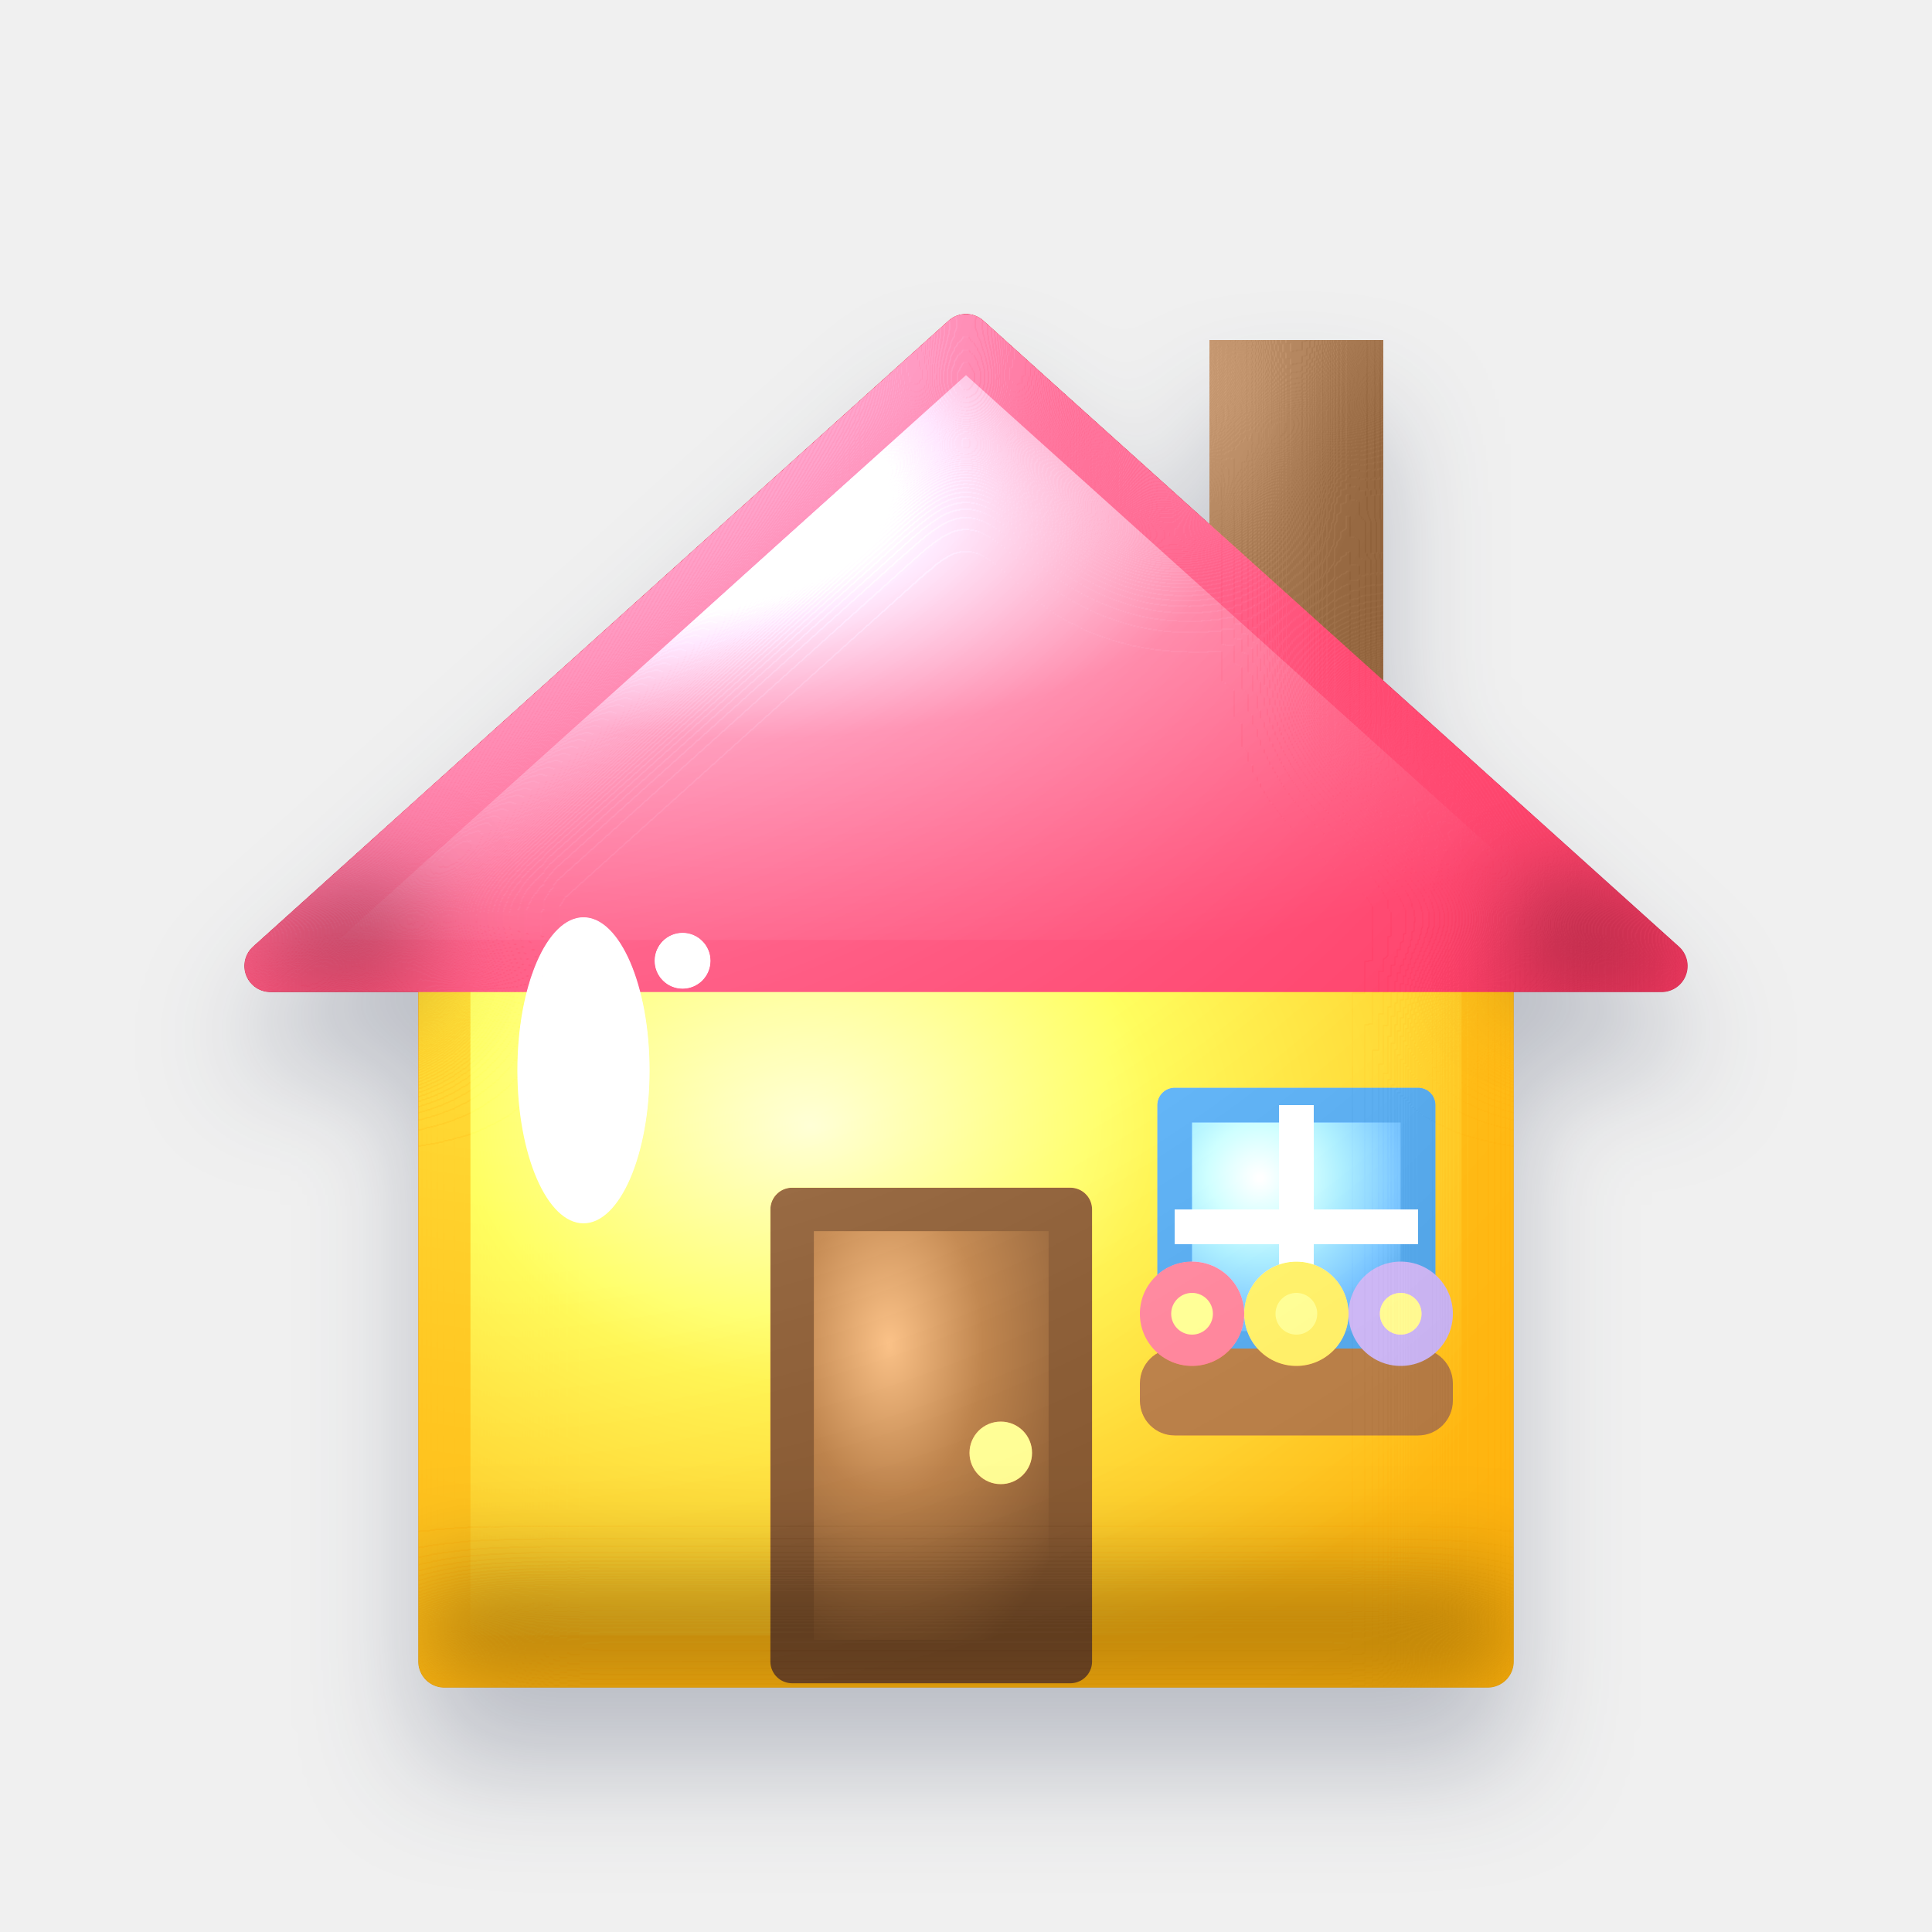
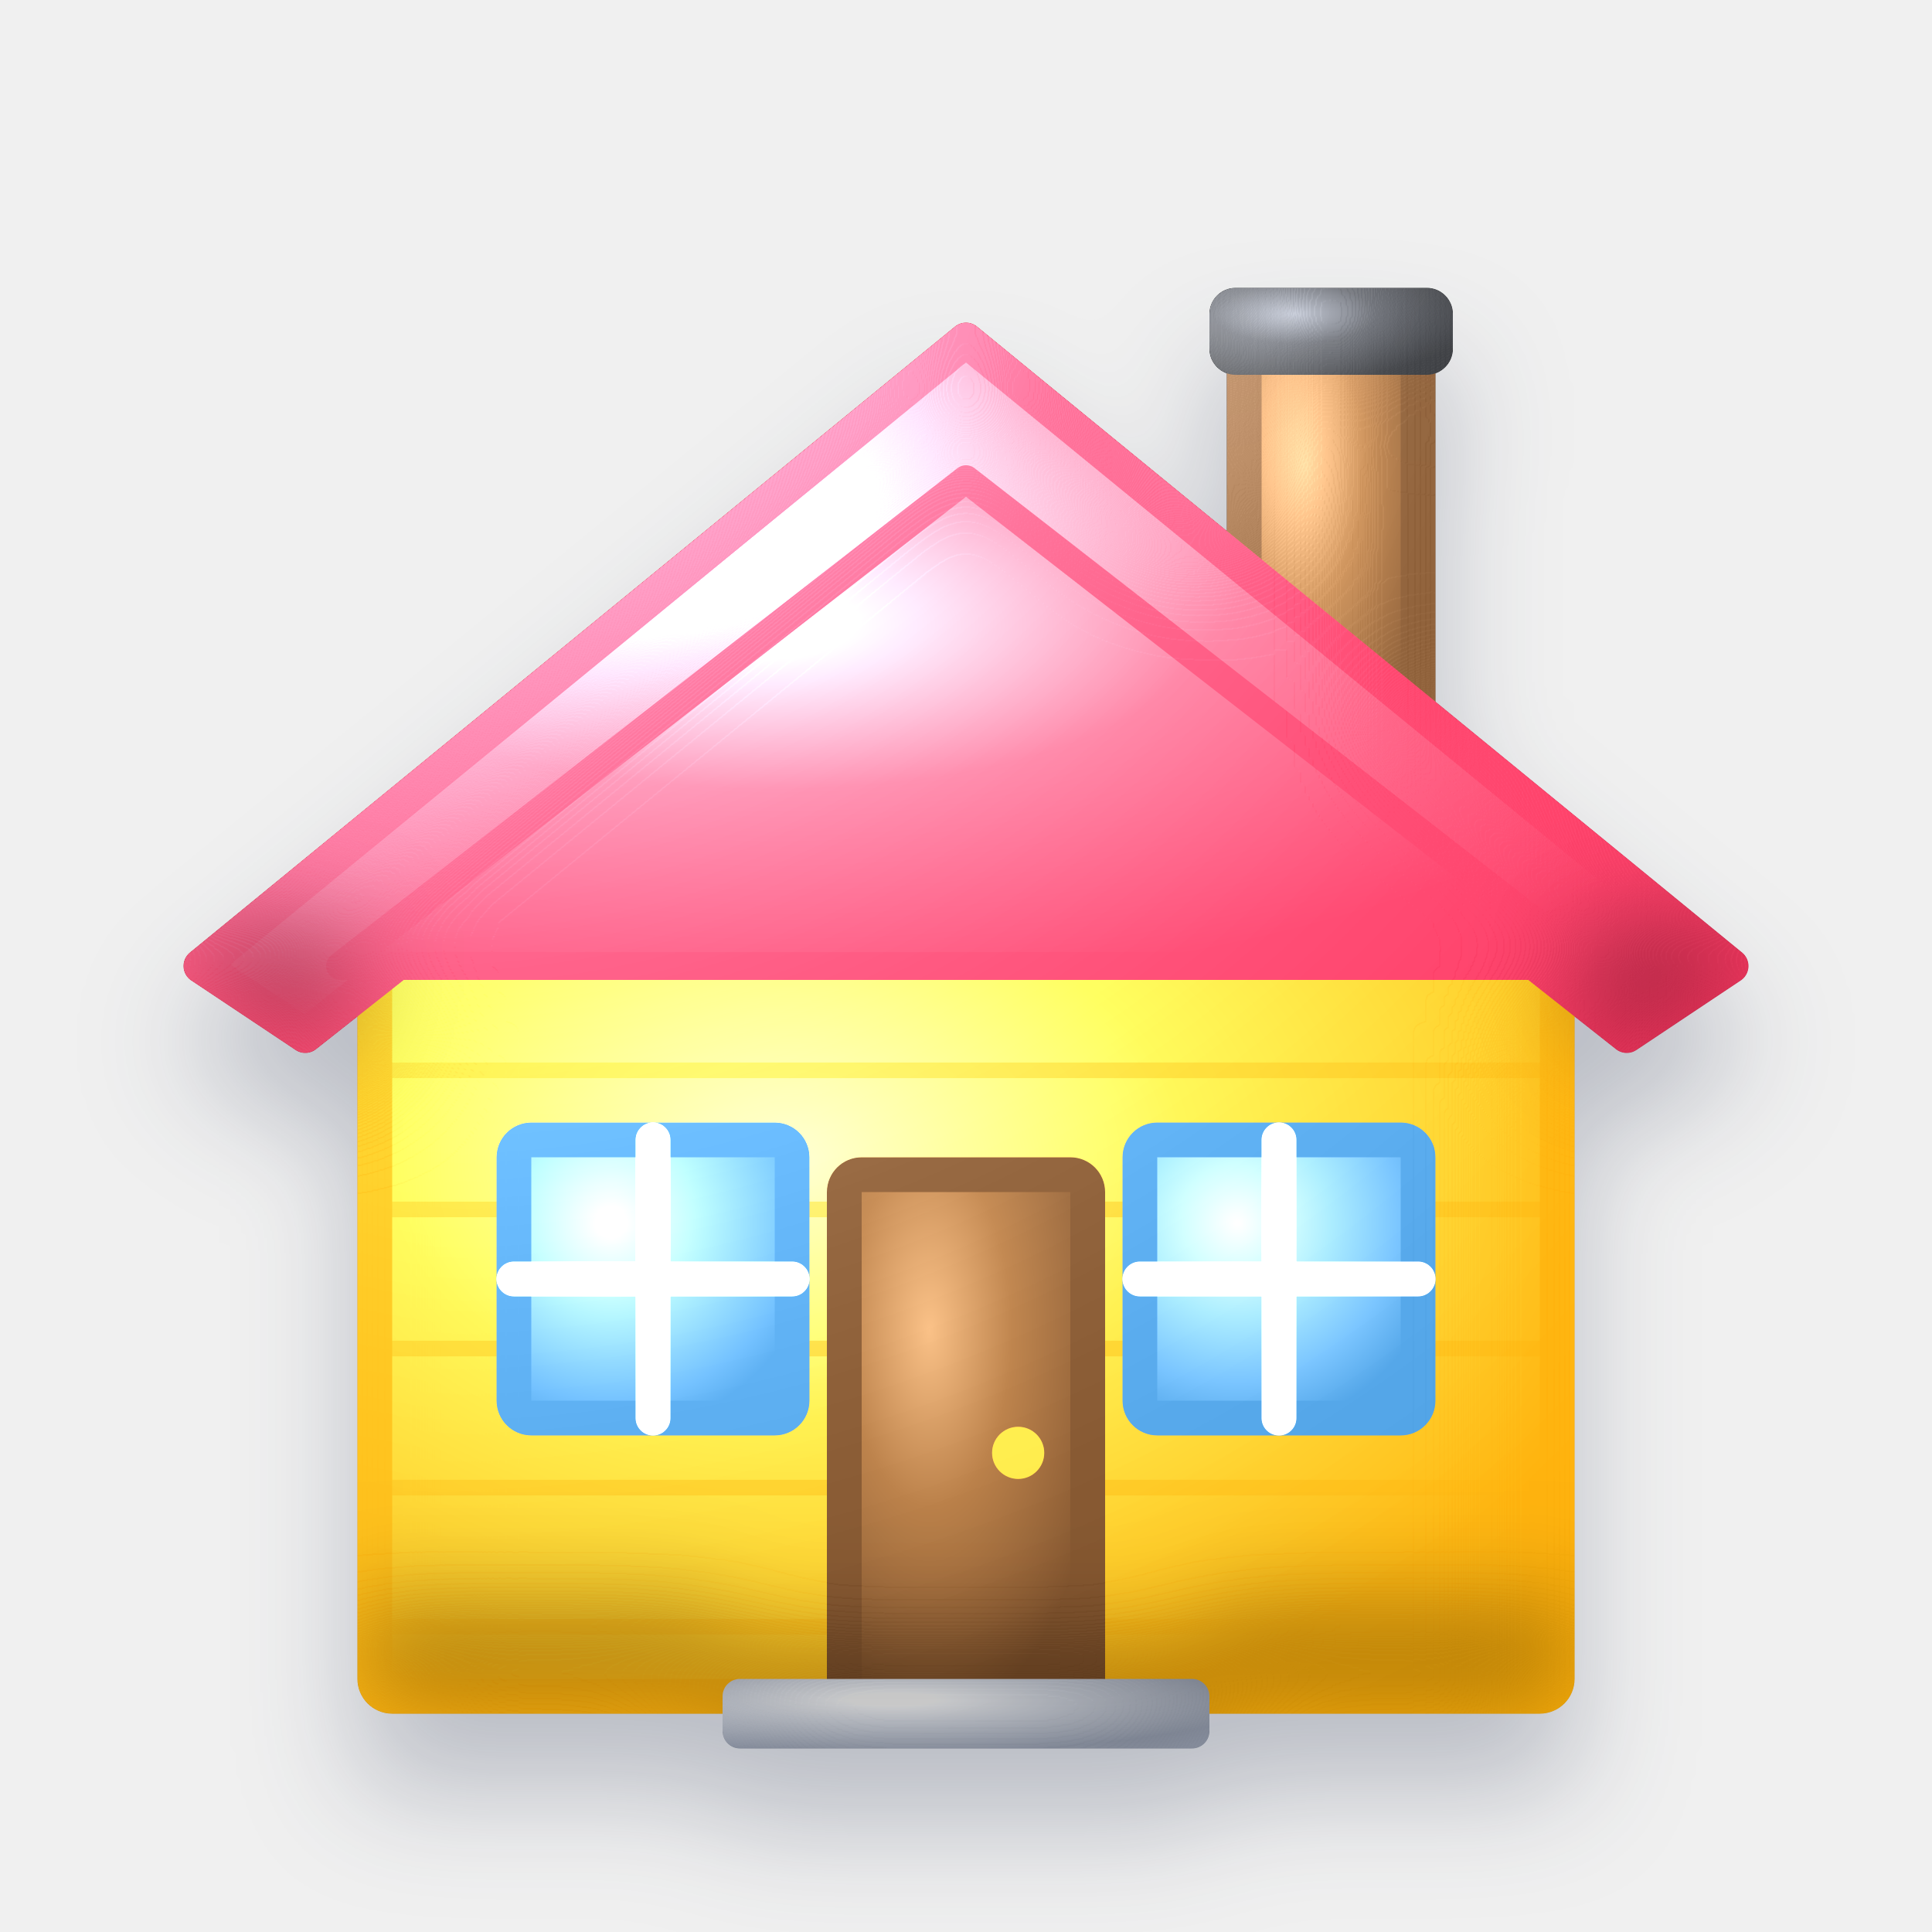
<svg xmlns="http://www.w3.org/2000/svg" viewBox="0 0 100 100">
  <defs>
    <radialGradient id="g" cx="35%" cy="30%" r="75%">
      <stop offset="0" stop-color="#FFF3A8" />
      <stop offset=".45" stop-color="#FFD233" />
      <stop offset="1" stop-color="#F2A500" />
    </radialGradient>
    <radialGradient id="f-leaf" cx="35%" cy="30%" r="75%">
      <stop offset="0" stop-color="#B6F5C6" />
      <stop offset=".45" stop-color="#3DDC6A" />
      <stop offset="1" stop-color="#1FA84A" />
    </radialGradient>
    <radialGradient id="f-wood" cx="35%" cy="30%" r="75%">
      <stop offset="0" stop-color="#D9A066" />
      <stop offset=".45" stop-color="#A0662F" />
      <stop offset="1" stop-color="#6E4019" />
    </radialGradient>
    <radialGradient id="f-glass" cx="35%" cy="30%" r="75%">
      <stop offset="0" stop-color="#E2F4FF" />
      <stop offset=".45" stop-color="#8FD0FF" />
      <stop offset="1" stop-color="#3D8FD1" />
    </radialGradient>
    <radialGradient id="f-tire" cx="35%" cy="30%" r="75%">
      <stop offset="0" stop-color="#7B808C" />
      <stop offset=".45" stop-color="#3A3D44" />
      <stop offset="1" stop-color="#1A1C20" />
    </radialGradient>
    <radialGradient id="f-steel" cx="35%" cy="30%" r="75%">
      <stop offset="0" stop-color="#FFFFFF" />
      <stop offset=".45" stop-color="#C9CED8" />
      <stop offset="1" stop-color="#8A92A3" />
    </radialGradient>
    <radialGradient id="f-gold" cx="35%" cy="30%" r="75%">
      <stop offset="0" stop-color="#FFF3A8" />
      <stop offset=".45" stop-color="#FFD233" />
      <stop offset="1" stop-color="#F2A500" />
    </radialGradient>
    <radialGradient id="f-flame" cx="35%" cy="30%" r="75%">
      <stop offset="0" stop-color="#FFE27A" />
      <stop offset=".45" stop-color="#FF9A2E" />
      <stop offset="1" stop-color="#E5531A" />
    </radialGradient>
    <radialGradient id="f-snow" cx="35%" cy="30%" r="75%">
      <stop offset="0" stop-color="#FFFFFF" />
      <stop offset=".45" stop-color="#FFFFFF" />
      <stop offset="1" stop-color="#AEB5C2" />
    </radialGradient>
    <radialGradient id="f-pink" cx="35%" cy="30%" r="75%">
      <stop offset="0" stop-color="#FFC7DA" />
      <stop offset=".45" stop-color="#FF8FB6" />
      <stop offset="1" stop-color="#D2577F" />
    </radialGradient>
    <radialGradient id="f-red" cx="35%" cy="30%" r="75%">
      <stop offset="0" stop-color="#FFC2CF" />
      <stop offset=".45" stop-color="#FF4D6D" />
      <stop offset="1" stop-color="#E0244C" />
    </radialGradient>
    <radialGradient id="f-blue" cx="35%" cy="30%" r="75%">
      <stop offset="0" stop-color="#BFE1FF" />
      <stop offset=".45" stop-color="#3D9BFF" />
      <stop offset="1" stop-color="#1F6FE6" />
    </radialGradient>
    <radialGradient id="f-sky" cx="35%" cy="30%" r="75%">
      <stop offset="0" stop-color="#FFFFFF" />
      <stop offset=".45" stop-color="#CFE9FF" />
      <stop offset="1" stop-color="#8DB8E0" />
    </radialGradient>
    <filter id="pf" x="-15%" y="-15%" width="130%" height="135%" color-interpolation-filters="sRGB">
      <feGaussianBlur in="SourceAlpha" stdDeviation="3.5" result="b" />
      <feSpecularLighting in="b" surfaceScale="6" specularConstant="1" specularExponent="18" lighting-color="#FFFFFF" result="s">
        <fePointLight x="22" y="0" z="70" />
      </feSpecularLighting>
      <feComposite in="s" in2="SourceAlpha" operator="in" result="si" />
      <feOffset in="SourceAlpha" dy="-6" result="up" />
      <feComposite in="SourceAlpha" in2="up" operator="out" result="rim" />
      <feGaussianBlur in="rim" stdDeviation="2.5" result="rimb" />
      <feFlood flood-color="#000" flood-opacity=".28" />
      <feComposite in2="rimb" operator="in" />
      <feComposite in2="SourceAlpha" operator="in" result="inner" />
      <feGaussianBlur in="SourceAlpha" stdDeviation="3" result="d0" />
      <feOffset in="d0" dy="4" result="d1" />
      <feFlood flood-color="#1E2A4A" flood-opacity=".25" />
      <feComposite in2="d1" operator="in" result="ds" />
      <feComposite in="SourceGraphic" in2="si" operator="arithmetic" k2="1" k3=".6" result="lit" />
      <feMerge>
        <feMergeNode in="ds" />
        <feMergeNode in="lit" />
        <feMergeNode in="inner" />
      </feMerge>
    </filter>
  </defs>
  <g filter="url(#pf)">
    <g transform="translate(50 50) scale(.9) translate(-50 -50)">
-       <path d="M20 46 L80 46 L80 90 L20 90 Z" fill="url(#g)" stroke="#F2A500" stroke-width="3" stroke-linejoin="round" stroke-linecap="round" />
-       <rect x="64" y="14" width="10" height="20" fill="#6E4019" />
-       <path d="M10 50 L50 14 L90 50 Z" fill="url(#f-red)" stroke="#E0244C" stroke-width="3" stroke-linejoin="round" stroke-linecap="round" />
-       <path d="M40 64 L56 64 L56 90 L40 90 Z" fill="url(#f-wood)" stroke="#6E4019" stroke-width="2.5" stroke-linejoin="round" stroke-linecap="round" />
-       <circle cx="52" cy="78" r="1.8" fill="#FFE27A" />
-       <path d="M62 58 L76 58 L76 72 L62 72 Z" fill="url(#f-glass)" stroke="#3D8FD1" stroke-width="2" stroke-linejoin="round" stroke-linecap="round" />
-       <path d="M69 58 L69 72 M62 65 L76 65" stroke="#fff" stroke-width="2" />
-       <ellipse cx="28" cy="56" rx="3.8" ry="8.8" fill="#fff" opacity=".75" transform="rotate(0 28 56)" />
-       <circle cx="33.7" cy="49.7" r="1.6" fill="#fff" opacity=".9" />
-       <rect x="60" y="72" width="18" height="5" rx="2" fill="#A0662F" />
-       <circle cx="63" cy="70" r="3" fill="#FF6B81" />
-       <circle cx="63" cy="70" r="1.2" fill="#FFE27A" />
-       <circle cx="69" cy="70" r="3" fill="#FFD54F" />
-       <circle cx="69" cy="70" r="1.2" fill="#FFE27A" />
-       <circle cx="75" cy="70" r="3" fill="#B39DDB" />
-       <circle cx="75" cy="70" r="1.2" fill="#FFE27A" />
+       <rect x="66" y="14" width="10" height="24" rx="1" fill="url(#f-wood)" stroke="#6E4019" stroke-width="2" />
+       <rect x="64" y="11" width="14" height="5" rx="1.5" fill="url(#f-tire)" />
+       <rect x="16" y="48" width="68" height="44" rx="1" fill="url(#g)" stroke="#F2A500" stroke-width="2" />
+       <path d="M16 56 H84" fill="none" stroke="#F2A500" stroke-width="0.9" stroke-linecap="round" stroke-linejoin="round" opacity="0.5" />
+       <path d="M16 64 H84" fill="none" stroke="#F2A500" stroke-width="0.9" stroke-linecap="round" stroke-linejoin="round" opacity="0.5" />
+       <path d="M16 72 H84" fill="none" stroke="#F2A500" stroke-width="0.9" stroke-linecap="round" stroke-linejoin="round" opacity="0.5" />
+       <path d="M16 80 H84" fill="none" stroke="#F2A500" stroke-width="0.9" stroke-linecap="round" stroke-linejoin="round" opacity="0.5" />
+       <path d="M16 88 H84" fill="none" stroke="#F2A500" stroke-width="0.9" stroke-linecap="round" stroke-linejoin="round" opacity="0.5" />
+       <path d="M6 50 L50 14 L94 50 L88 54 L50 24 L12 54 Z" fill="url(#f-red)" stroke="#E0244C" stroke-width="2" stroke-linejoin="round" stroke-linecap="round" />
+       <path d="M14 50 L50 22 L86 50 Z" fill="url(#f-red)" stroke="#E0244C" stroke-width="1.6" stroke-linejoin="round" stroke-linecap="round" />
+       <rect x="24" y="60" width="16" height="16" rx="1" fill="url(#f-glass)" stroke="#3D8FD1" stroke-width="2" />
+       <path d="M32 60 V76 M24 68 H40" fill="none" stroke="#FFFFFF" stroke-width="2" stroke-linecap="round" stroke-linejoin="round" opacity="1" />
+       <rect x="60" y="60" width="16" height="16" rx="1" fill="url(#f-glass)" stroke="#3D8FD1" stroke-width="2" />
+       <path d="M68 60 V76 M60 68 H76" fill="none" stroke="#FFFFFF" stroke-width="2" stroke-linecap="round" stroke-linejoin="round" opacity="1" />
+       <rect x="43" y="62" width="14" height="30" rx="1" fill="url(#f-wood)" stroke="#6E4019" stroke-width="2" />
+       <circle cx="53" cy="78" r="1.5" fill="#FFD233" />
+       <rect x="36" y="91" width="28" height="4" rx="1" fill="url(#f-steel)" />
    </g>
  </g>
</svg>
